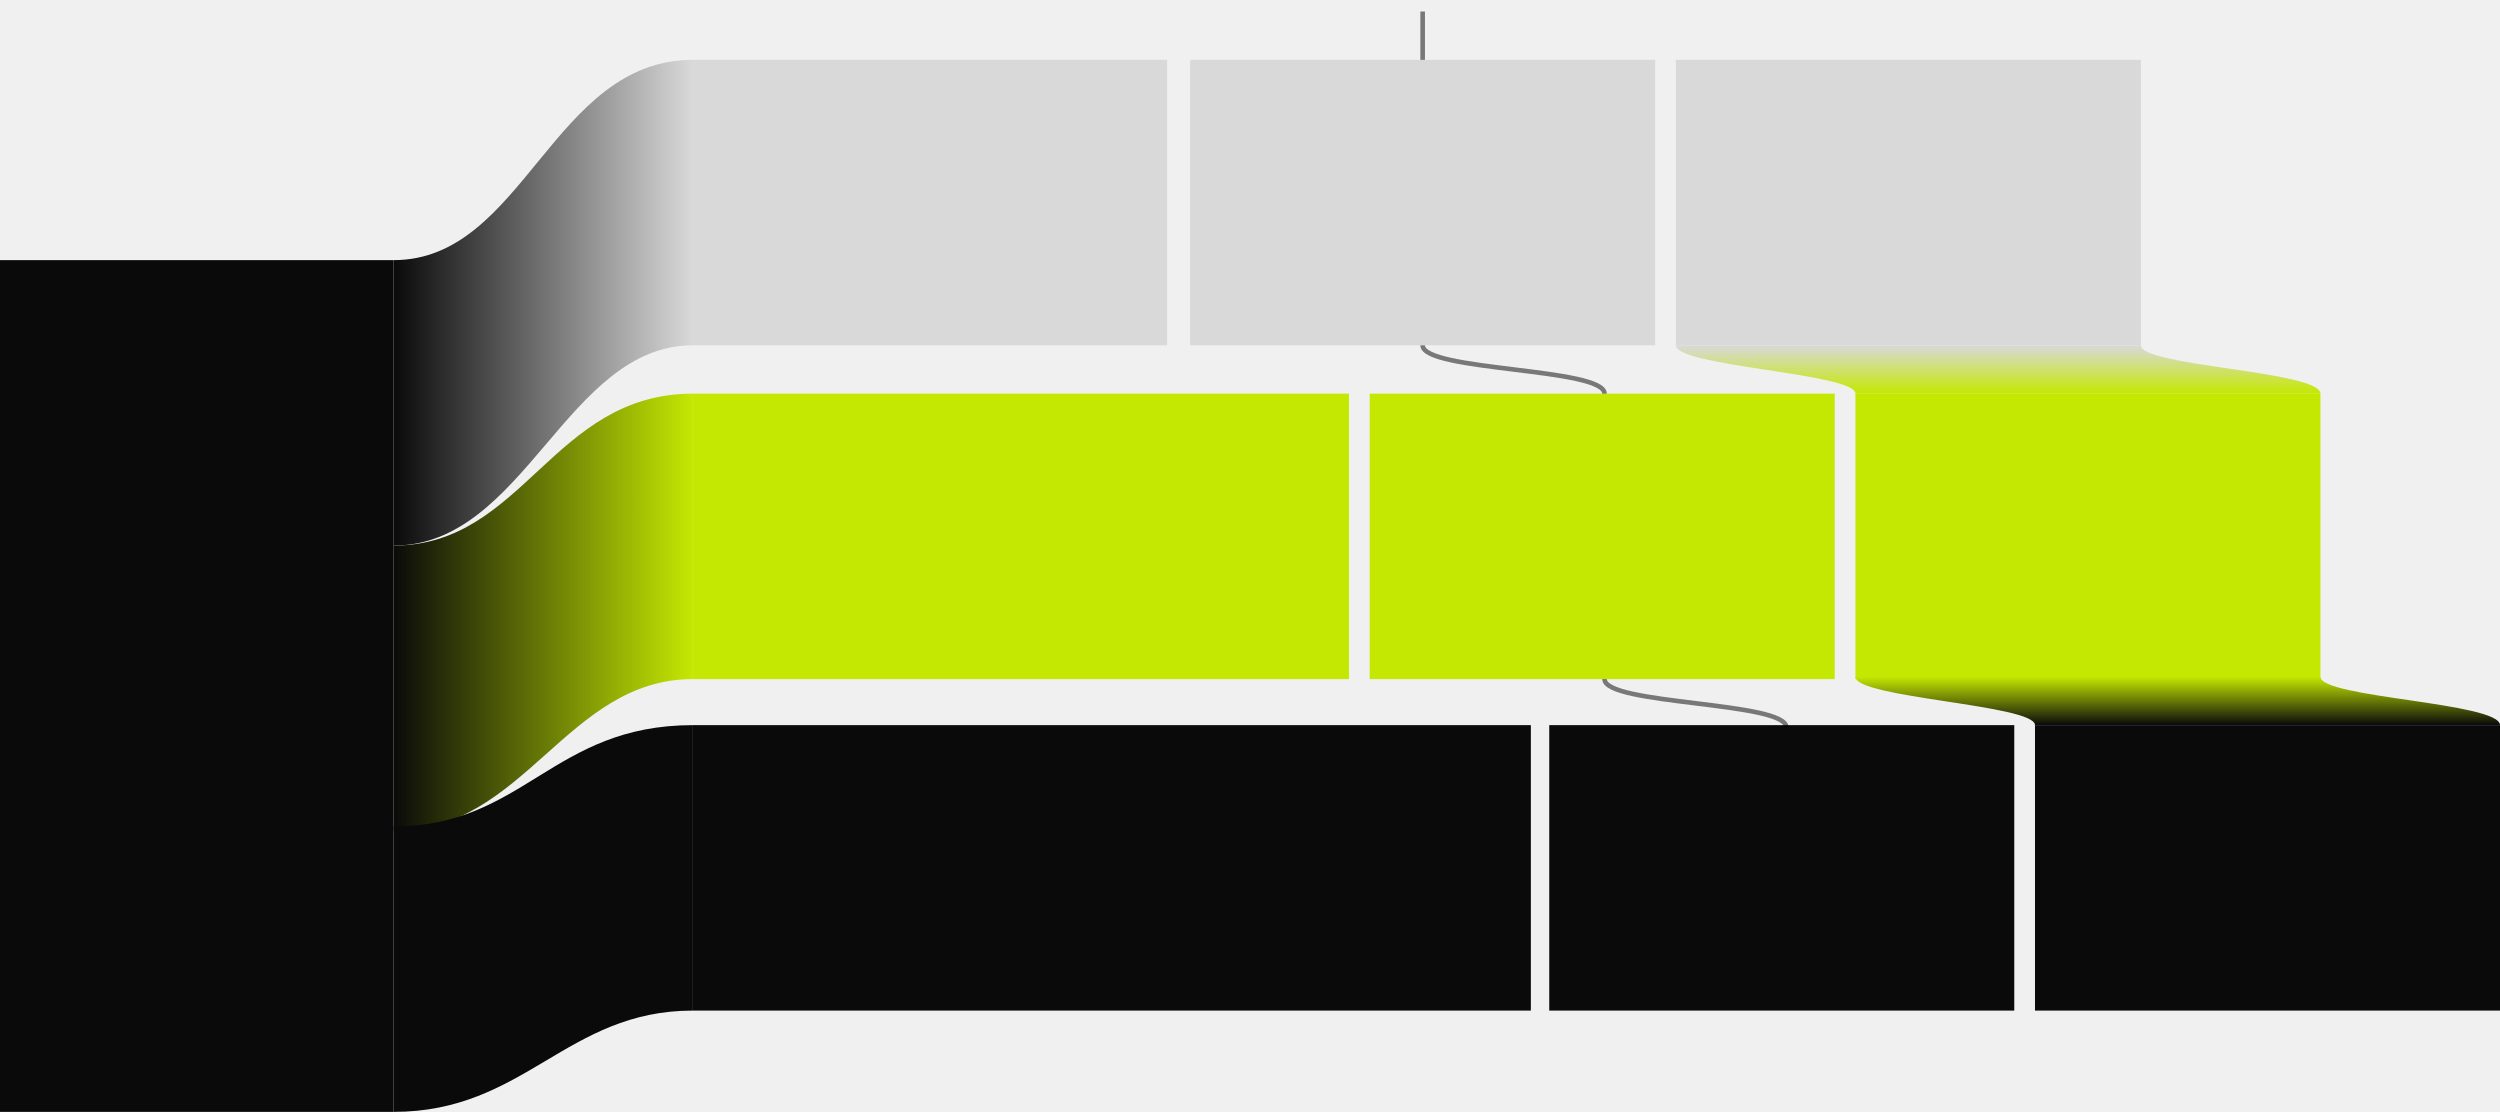
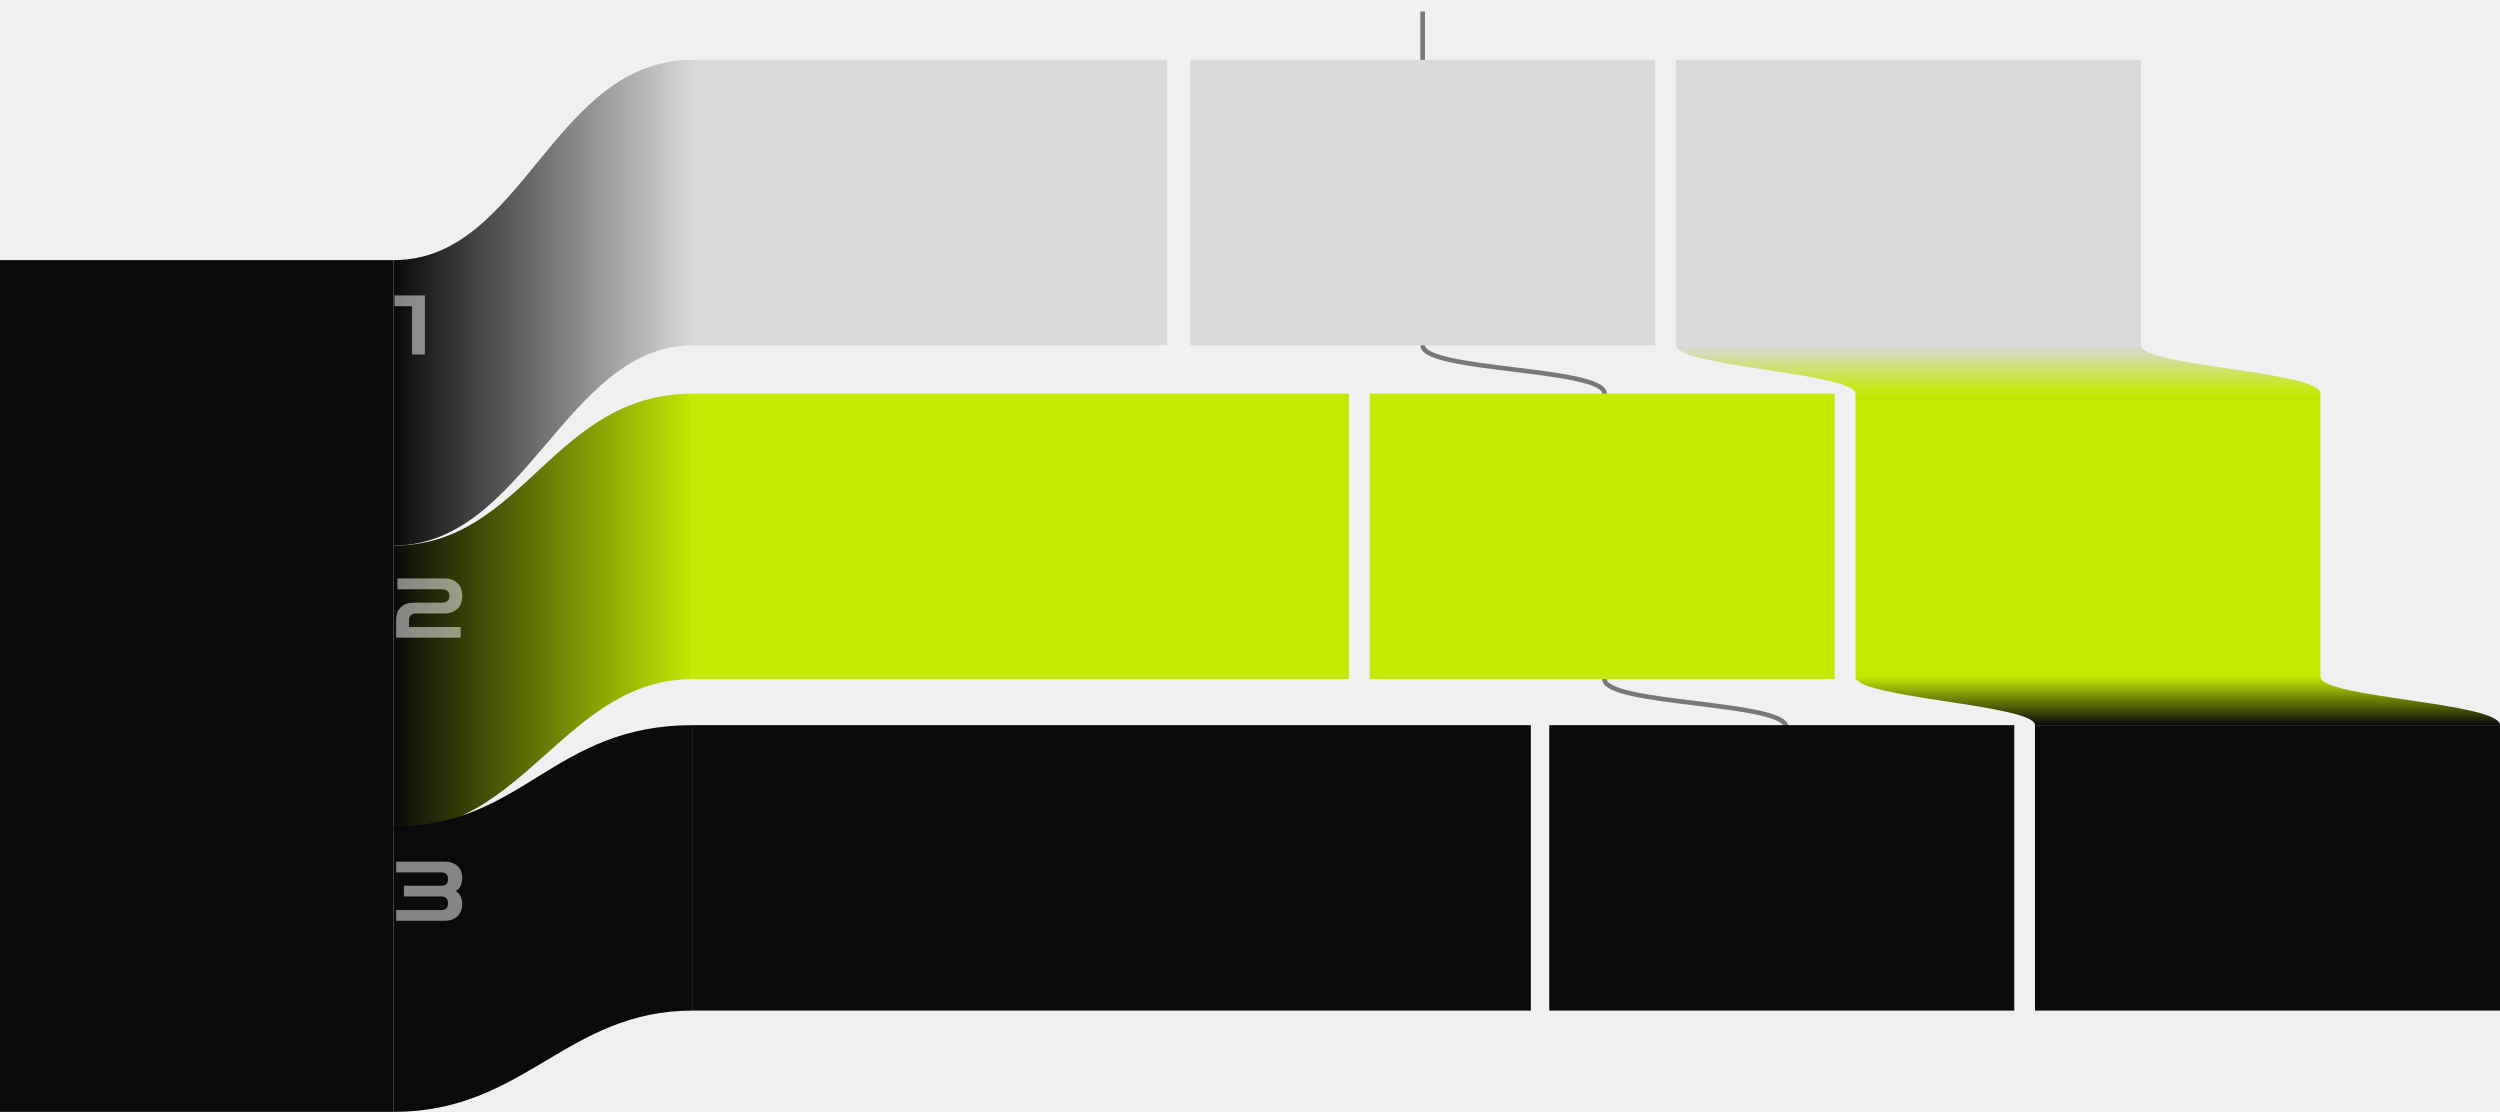
- <svg xmlns="http://www.w3.org/2000/svg" width="1086" height="483" viewBox="0 0 1086 483" fill="none">
+ <svg xmlns="http://www.w3.org/2000/svg" width="1086" height="483" viewBox="0 0 1086 483" fill="none" preserveAspectRatio="none">
  <rect y="113" width="171" height="370" fill="#0A0A0A" />
  <rect x="728" y="26" width="202" height="124" fill="#D9D9D9" />
  <rect x="884" y="315" width="202" height="124" fill="#0A0A0A" />
  <rect x="806" y="171" width="202" height="124" fill="#C5E802" />
  <rect x="517" y="26" width="202" height="124" fill="#D9D9D9" />
  <rect x="673" y="315" width="202" height="124" fill="#0A0A0A" />
  <rect x="595" y="171" width="202" height="124" fill="#C5E802" />
  <rect x="301" y="26" width="206" height="124" fill="#D9D9D9" />
  <rect x="301" y="315" width="364" height="124" fill="#0A0A0A" />
  <rect x="301" y="171" width="285" height="124" fill="#C5E802" />
  <path d="M171 113C227.5 113 240 26 301 26C301 64 301 105.5 301 150C246 150 228 237 171 237C171 201.5 171 157.5 171 113Z" fill="url(#paint0_linear_1_34)" />
  <path d="M930 150C930 159.127 1008 161.146 1008 171C957.573 171 865.052 171 806 171C806 162.115 728 159.208 728 150C775.109 150 870.948 150 930 150Z" fill="url(#paint1_linear_1_34)" />
  <path d="M1008 294C1008 303.127 1086 305.146 1086 315C1035.57 315 943.052 315 884 315C884 306.115 806 303.208 806 294C853.109 294 948.948 294 1008 294Z" fill="url(#paint2_linear_1_34)" />
  <path d="M171 237C227.5 237 240 171 301 171C301 209 301 250.5 301 295C246 295 228 361 171 361C171 325.5 171 281.5 171 237Z" fill="url(#paint3_linear_1_34)" />
  <path d="M171 359C227.5 359 240 315 301 315C301 353 301 394.5 301 439C246 439 228 483 171 483C171 447.5 171 403.5 171 359Z" fill="#0A0A0A" />
  <path d="M618 150C618 161.268 697 159.732 697 171" stroke="black" stroke-opacity="0.5" stroke-width="2" />
  <path d="M697 295C697 306.268 776 304.732 776 316" stroke="black" stroke-opacity="0.5" stroke-width="2" />
  <path d="M618 26V5" stroke="black" stroke-opacity="0.5" stroke-width="2" />
+   <path d="M178.992 154V133.012H171.36V128.332H184.572V154H178.992Z" fill="white" fill-opacity="0.5" />
+   <path d="M172.08 277V269.368C172.08 266.968 172.752 265.108 174.096 263.788C175.44 262.468 177.396 261.808 179.964 261.808H191.808C194.088 261.808 195.228 260.836 195.228 258.892C195.228 256.948 194.088 255.976 191.808 255.976H172.656V251.296H192.924C195.42 251.296 197.352 251.968 198.72 253.312C200.112 254.656 200.808 256.516 200.808 258.892C200.808 261.268 200.112 263.128 198.72 264.472C197.352 265.816 195.42 266.488 192.924 266.488H180.756C179.724 266.488 178.944 266.752 178.416 267.28C177.912 267.784 177.66 268.504 177.66 269.44V272.356H200.124V277H172.08Z" fill="white" fill-opacity="0.5" />
+   <path d="M172.08 400V395.32H191.88C192.792 395.32 193.476 395.068 193.932 394.564C194.388 394.036 194.616 393.316 194.616 392.404C194.616 391.468 194.388 390.736 193.932 390.208C193.476 389.68 192.792 389.416 191.88 389.416H175.464V384.772H191.844C193.692 384.772 194.616 383.8 194.616 381.856C194.616 379.936 193.692 378.976 191.844 378.976H172.08V374.296H192.924C195.42 374.296 197.352 374.92 198.72 376.168C200.112 377.392 200.808 379.108 200.808 381.316C200.808 382.516 200.58 383.656 200.124 384.736C199.668 385.792 198.912 386.572 197.856 387.076C198.912 387.604 199.668 388.384 200.124 389.416C200.58 390.424 200.808 391.54 200.808 392.764C200.808 394.948 200.112 396.7 198.72 398.02C197.352 399.34 195.42 400 192.924 400H172.08Z" fill="white" fill-opacity="0.5" />
  <defs>
    <linearGradient id="paint0_linear_1_34" x1="301" y1="131.5" x2="171" y2="131.5" gradientUnits="userSpaceOnUse">
      <stop stop-color="#D9D9D9" />
      <stop offset="1" stop-color="#0A0A0A" />
    </linearGradient>
    <linearGradient id="paint1_linear_1_34" x1="868" y1="150" x2="868" y2="171" gradientUnits="userSpaceOnUse">
      <stop stop-color="#D9D9D9" />
      <stop offset="1" stop-color="#C5E802" />
    </linearGradient>
    <linearGradient id="paint2_linear_1_34" x1="946" y1="294" x2="946" y2="315" gradientUnits="userSpaceOnUse">
      <stop stop-color="#C5E802" />
      <stop offset="1" stop-color="#0A0A0A" />
    </linearGradient>
    <linearGradient id="paint3_linear_1_34" x1="301" y1="266" x2="171" y2="266" gradientUnits="userSpaceOnUse">
      <stop stop-color="#C5E802" />
      <stop offset="1" stop-color="#0A0A0A" />
    </linearGradient>
  </defs>
</svg>
